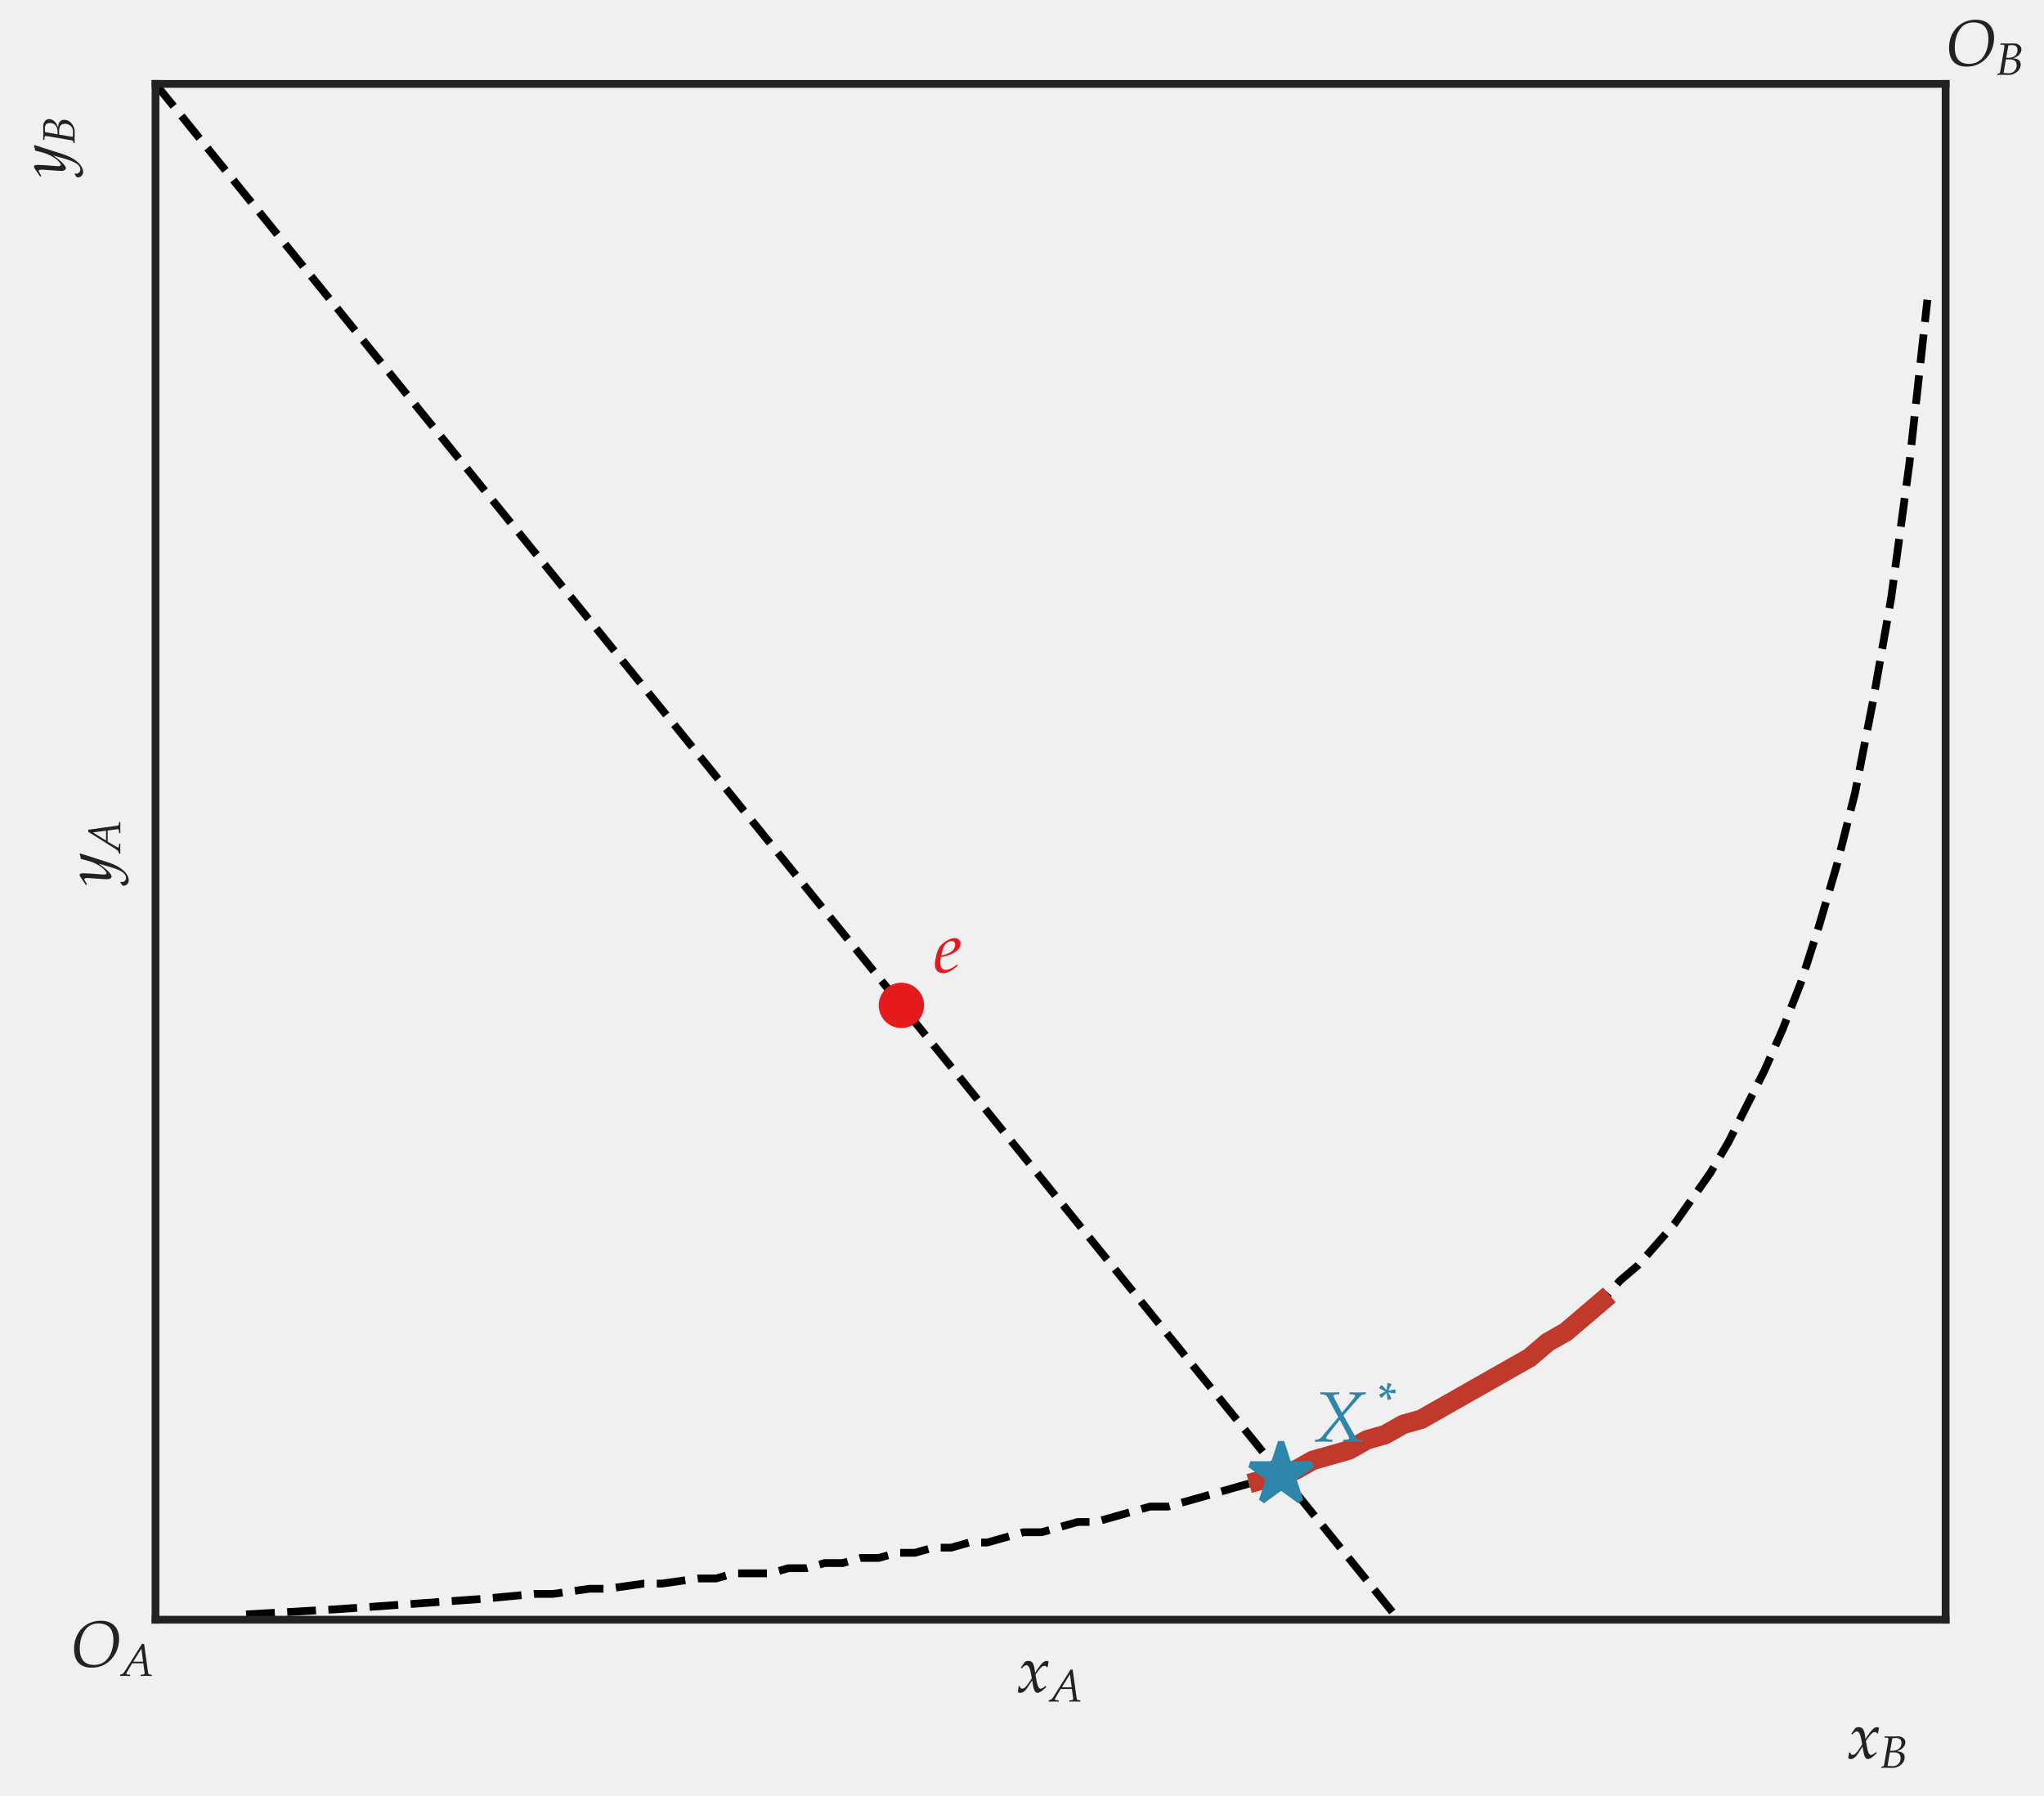
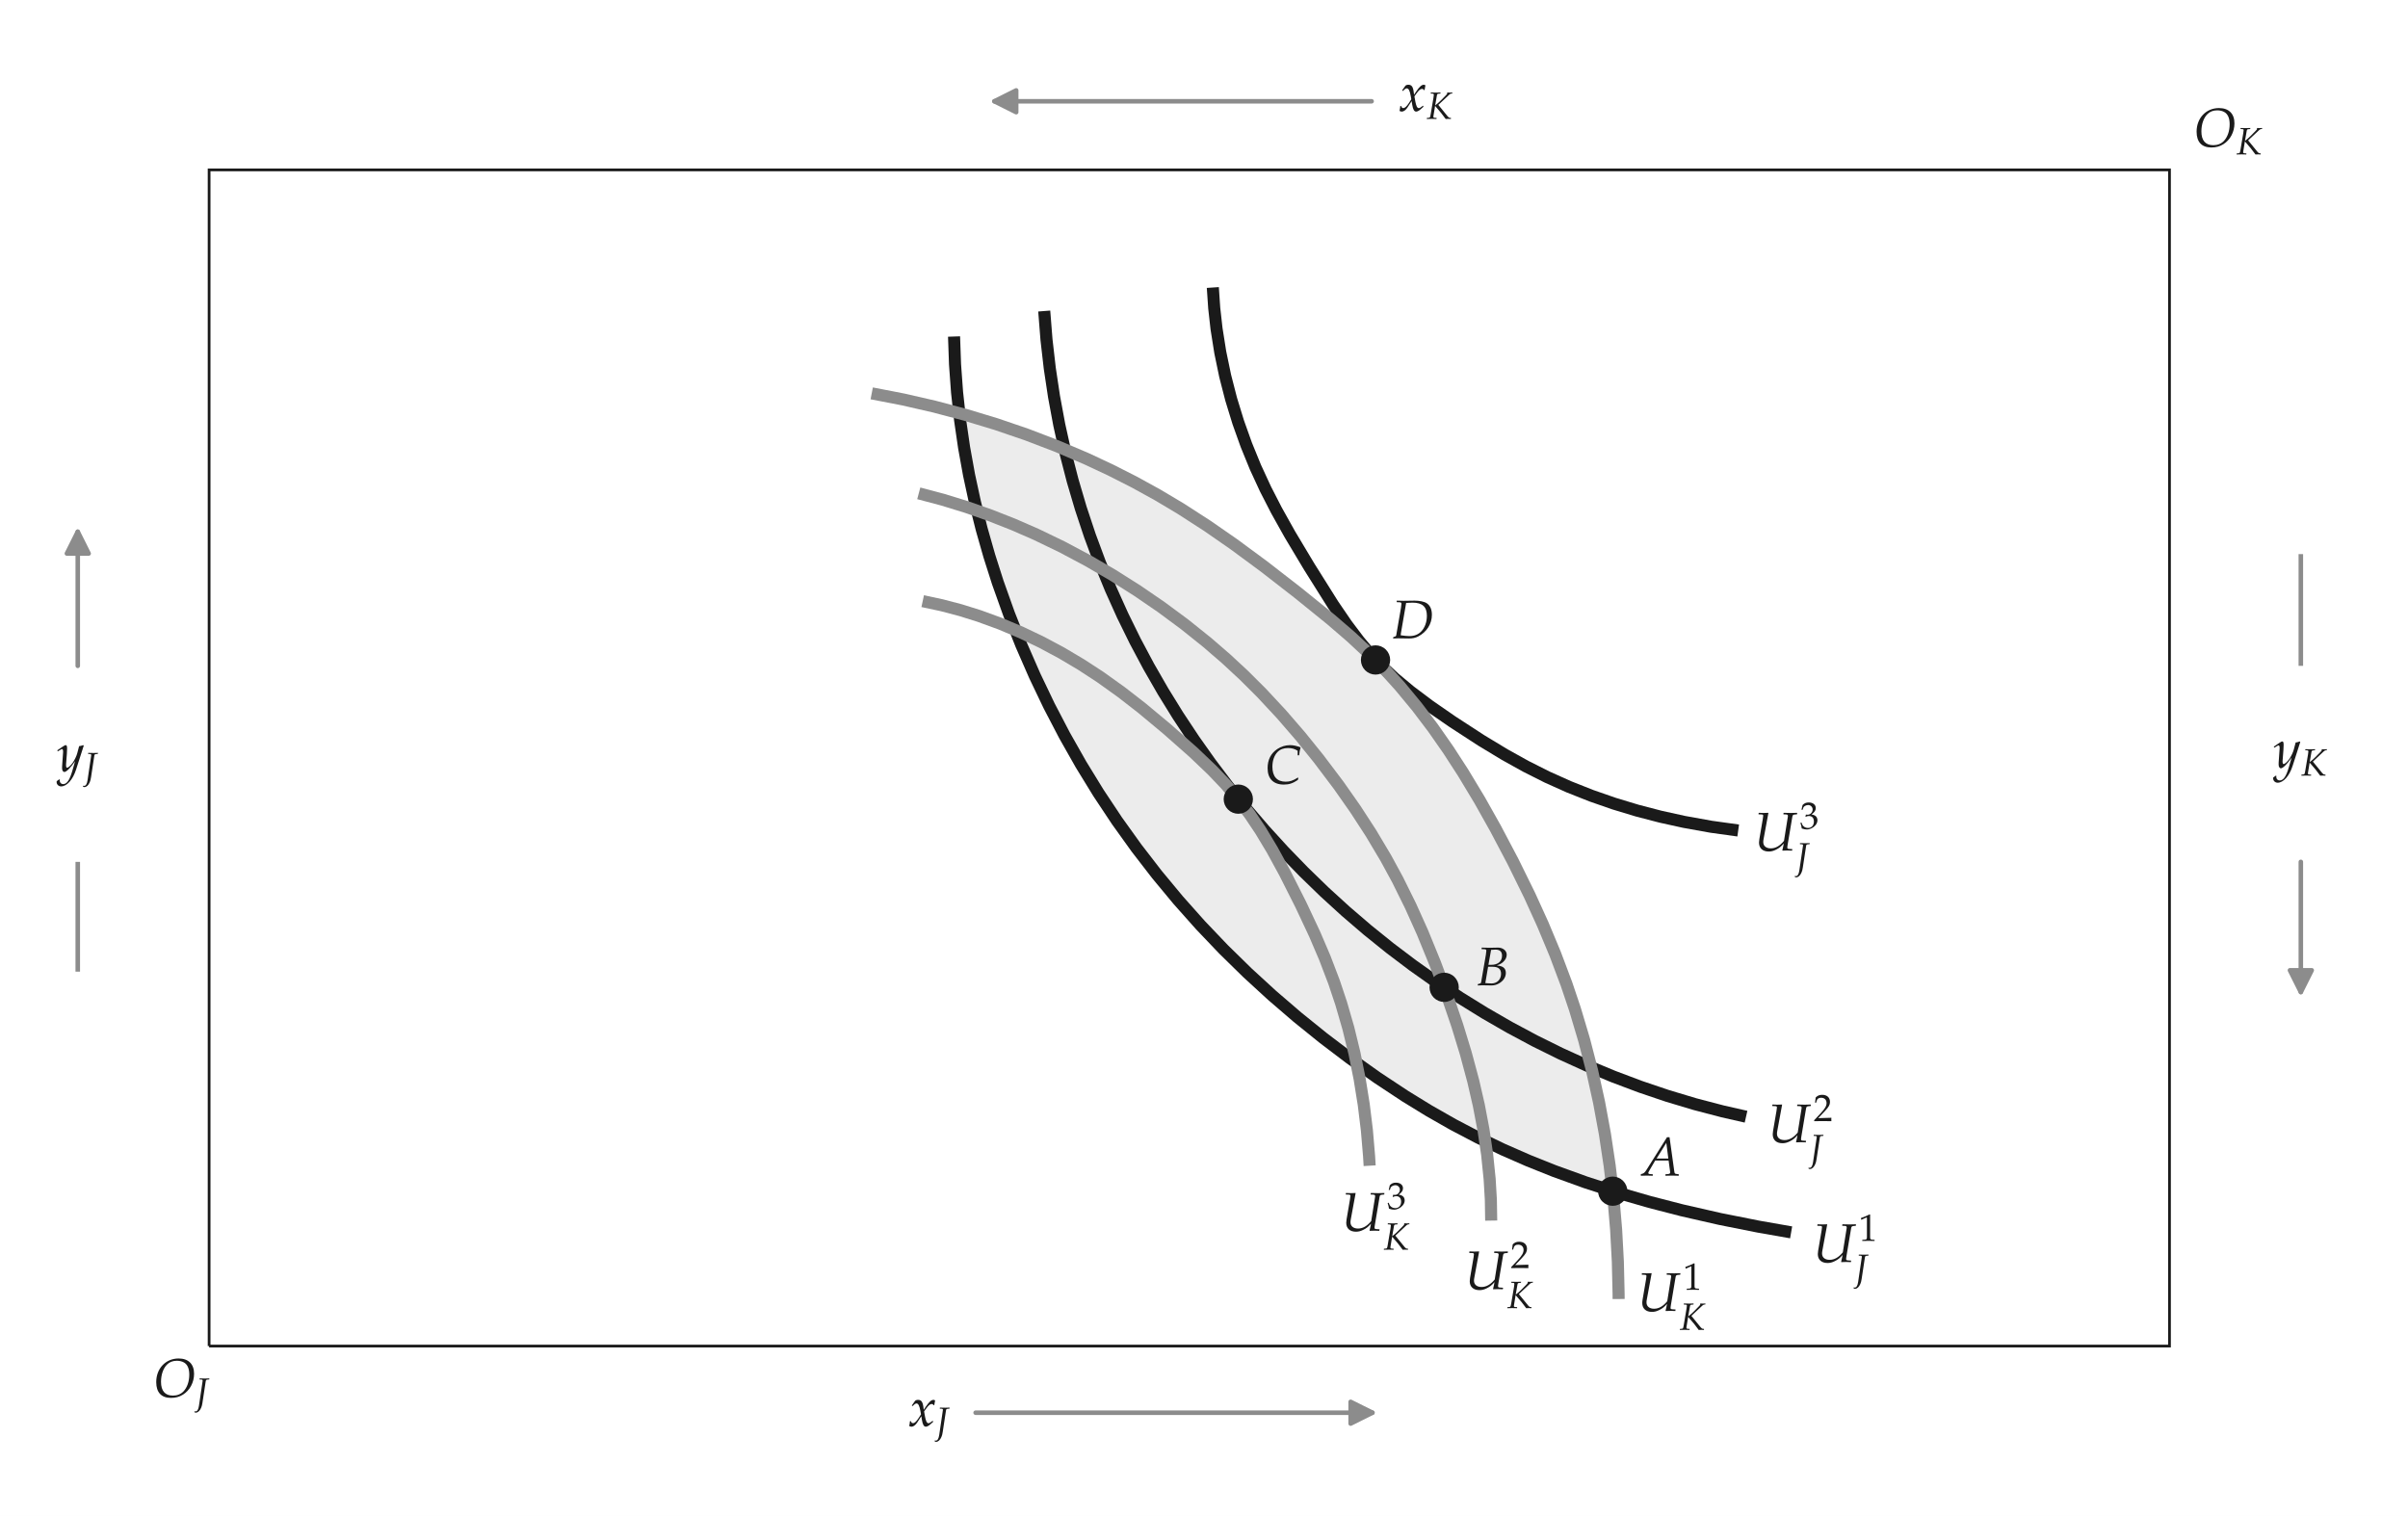
- <svg xmlns="http://www.w3.org/2000/svg" xmlns:xlink="http://www.w3.org/1999/xlink" width="315.388pt" height="277.126pt" viewBox="0 0 315.388 277.126" version="1.1">
+ <svg xmlns="http://www.w3.org/2000/svg" xmlns:xlink="http://www.w3.org/1999/xlink" width="530.64pt" height="334.08pt" viewBox="0 0 530.64 334.08" version="1.1">
  <defs>
    <style type="text/css">*{stroke-linejoin: round; stroke-linecap: butt}</style>
  </defs>
  <g id="figure_1">
    <g id="patch_1">
-       <path d="M 0 277.126  L 315.388 277.126  L 315.388 0  L 0 0  L 0 277.126  z " style="fill: none" />
+       <path d="M 0 334.08  L 530.64 334.08  L 530.64 0  L 0 0  z " style="fill: #ffffff" />
    </g>
    <g id="axes_1">
-       <g id="patch_2">
-         <path d="M 23.998 249.956  L 300.208 249.956  L 300.208 12.95  L 23.998 12.95  L 23.998 249.956  z " style="fill: none" />
-       </g>
-       <g id="matplotlib.axis_1">
-         <g id="text_1">
-           <g style="fill: #222222" transform="translate(156.9534 261.216) scale(0.1 -0.1)">
-             <defs>
-               <path id="TeXGyrePagella-Italic-59" d="M 58 6  C 154 -45 256 -70 333 -70  C 544 -70 794 115 992 416  L 1478 1165  L 1549 723  C 1638 179 1779 -70 2010 -70  C 2150 -70 2355 38 2560 224  L 2874 506  L 2816 627  C 2586 435 2426 339 2323 339  C 2227 339 2144 403 2080 531  C 2022 653 1952 890 1920 1075  L 1805 1722  L 2029 2035  C 2330 2451 2502 2598 2701 2598  C 2803 2598 2880 2547 2912 2451  L 3002 2477  L 3098 3021  C 3021 3066 2963 3085 2906 3085  C 2650 3085 2394 2854 1997 2266  L 1760 1914  L 1722 2221  C 1645 2854 1472 3085 1094 3085  C 928 3085 787 3034 730 2950  L 358 2419  L 467 2355  C 659 2573 787 2662 909 2662  C 1120 2662 1261 2400 1370 1773  L 1440 1376  L 1184 979  C 909 550 691 346 512 346  C 416 346 346 371 333 403  L 262 582  L 134 563  C 134 435 122 352 83 147  C 70 70 64 51 58 6  z " transform="scale(0.015625)" />
-               <path id="TeXGyrePagella-Italic-22" d="M -122 -19  C 115 -6 358 0 595 0  C 826 0 1056 -6 1280 -19  L 1280 160  L 947 179  C 838 186 749 243 749 301  C 749 352 787 435 915 653  L 1568 1773  L 3142 1773  L 3315 493  C 3322 435 3328 384 3328 352  C 3328 250 3232 192 3053 179  L 2771 160  L 2771 -19  C 3034 -6 3290 0 3552 0  C 3814 0 4077 -6 4333 -19  L 4333 160  L 4166 179  C 3866 211 3846 224 3808 512  L 3251 4512  L 2957 4512  L 570 717  C 346 358 224 256 6 205  L -122 173  L -122 -19  z M 1728 2003  L 2874 3846  L 3110 2003  L 1728 2003  z " transform="scale(0.015625)" />
-             </defs>
-             <use xlink:href="#TeXGyrePagella-Italic-59" transform="translate(0 0.796875)" />
-             <use xlink:href="#TeXGyrePagella-Italic-22" transform="translate(49.99995 -13.66406) scale(0.7)" />
-           </g>
-         </g>
-       </g>
-       <g id="matplotlib.axis_2">
-         <g id="text_2">
-           <g style="fill: #222222" transform="translate(17.1884 136.603) rotate(-90) scale(0.1 -0.1)">
-             <defs>
-               <path id="TeXGyrePagella-Italic-5a" d="M -51 -1267  C -51 -1542 186 -1766 474 -1766  C 1152 -1766 1856 -973 2234 211  L 3136 3027  L 3066 3085  C 2880 3014 2733 2976 2592 2963  L 2368 2118  C 2291 1818 2067 1350 1856 1037  C 1632 710 1318 429 1178 429  C 1037 429 1050 736 1056 819  L 1152 2061  C 1165 2259 1178 2502 1178 2682  C 1178 2970 1133 3085 1024 3085  C 941 3085 851 3040 544 2829  L 19 2470  L 90 2355  L 410 2547  C 442 2573 525 2624 570 2624  C 736 2624 710 2298 704 2195  L 595 640  L 589 384  C 582 115 704 -70 864 -70  C 1101 -70 1638 474 2118 1197  L 1805 102  C 1478 -1030 1158 -1498 710 -1498  C 486 -1498 314 -1325 314 -1101  C 314 -1069 320 -1018 326 -960  L 262 -934  L -45 -1152  C -51 -1197 -51 -1235 -51 -1267  z " transform="scale(0.015625)" />
-             </defs>
-             <use xlink:href="#TeXGyrePagella-Italic-5a" transform="translate(0 0.796875)" />
-             <use xlink:href="#TeXGyrePagella-Italic-22" transform="translate(49.99995 -13.66406) scale(0.7)" />
-           </g>
-         </g>
-       </g>
-       <g id="line2d_1">
-         <path d="M 37.97 249.141  L 51.916 248.347  L 63.075 247.555  L 74.234 246.761  L 82.601 245.97  L 85.391 245.97  L 90.97 245.178  L 93.76 245.178  L 99.339 244.384  L 102.129 244.384  L 107.708 243.592  L 110.496 243.592  L 113.286 242.801  L 116.075 242.801  L 118.865 242.801  L 121.655 242.007  L 124.444 242.007  L 127.234 241.215  L 130.024 241.215  L 132.814 240.421  L 135.603 240.421  L 138.393 239.63  L 141.183 239.63  L 143.973 238.838  L 146.76 238.838  L 149.55 238.044  L 152.339 238.044  L 155.129 237.252  L 157.919 236.461  L 160.709 236.461  L 163.498 235.667  L 166.288 234.875  L 169.078 234.875  L 171.867 234.081  L 174.657 233.29  L 177.447 232.498  L 180.234 232.498  L 183.024 231.704  L 185.814 230.913  L 188.603 230.119  L 191.393 229.327  L 194.183 228.535  L 196.973 227.741  L 199.762 226.95  L 202.552 225.364  L 205.342 224.573  L 208.131 223.779  L 210.921 222.195  L 213.711 221.402  L 216.498 219.818  L 219.288 219.024  L 222.078 217.439  L 224.868 215.856  L 227.657 214.27  L 230.447 212.684  L 233.237 211.099  L 236.026 209.516  L 238.816 207.136  L 241.606 205.553  L 244.396 203.176  L 247.185 200.796  L 249.973 197.627  L 252.762 195.25  L 255.552 192.079  L 258.342 188.91  L 261.132 184.948  L 263.921 180.985  L 266.711 176.231  L 269.501 170.682  L 272.29 165.134  L 275.08 158.794  L 277.87 151.663  L 280.66 142.945  L 283.447 133.434  L 286.237 122.34  L 289.026 108.075  L 291.816 92.224  L 294.606 71.618  L 297.396 46.259  " clip-path="url(#p65add2f638)" style="fill: none; stroke-dasharray: 4.44,1.92; stroke-dashoffset: 0; stroke: #000000; stroke-width: 1.2" />
-       </g>
-       <g id="line2d_2">
-         <path d="M 194.183 228.535  L 196.973 227.741  L 199.762 226.95  L 202.552 225.364  L 205.342 224.573  L 208.131 223.779  L 210.921 222.195  L 213.711 221.402  L 216.498 219.818  L 219.288 219.024  L 222.078 217.439  L 224.868 215.856  L 227.657 214.27  L 230.447 212.684  L 233.237 211.099  L 236.026 209.516  L 238.816 207.136  L 241.606 205.553  L 244.396 203.176  L 247.185 200.796  " clip-path="url(#p65add2f638)" style="fill: none; stroke: #c0392b; stroke-width: 3; stroke-linecap: square" />
-       </g>
-       <g id="line2d_3">
-         <path d="M 23.998 12.95  L 215.811 249.956  " clip-path="url(#p65add2f638)" style="fill: none; stroke-dasharray: 4.44,1.92; stroke-dashoffset: 0; stroke: #000000; stroke-width: 1.2" />
-       </g>
-       <g id="patch_3">
-         <path d="M 23.998 249.956  L 23.998 12.95  " style="fill: none; stroke: #222222; stroke-width: 1.2; stroke-linejoin: miter; stroke-linecap: square" />
-       </g>
-       <g id="patch_4">
-         <path d="M 300.208 249.956  L 300.208 12.95  " style="fill: none; stroke: #222222; stroke-width: 1.2; stroke-linejoin: miter; stroke-linecap: square" />
-       </g>
-       <g id="patch_5">
-         <path d="M 23.998 249.956  L 300.208 249.956  " style="fill: none; stroke: #222222; stroke-width: 1.2; stroke-linejoin: miter; stroke-linecap: square" />
-       </g>
-       <g id="patch_6">
-         <path d="M 23.998 12.95  L 300.208 12.95  " style="fill: none; stroke: #222222; stroke-width: 1.2; stroke-linejoin: miter; stroke-linecap: square" />
-       </g>
-       <g id="text_3">
-         <g style="fill: #222222" transform="translate(10.8984 257.216) scale(0.1 -0.1)">
+       <g id="box">
+         <path d="M 46.08 296.64  L 478.08 296.64  L 478.08 37.44  L 46.08 37.44  L 46.08 296.64  " style="fill: none; stroke: #1a1a1a; stroke-width: 0.6; stroke-linejoin: miter" />
+       </g>
+       <g id="lens">
+         <path d="M 210.463 90.787  L 211.6 91.099  L 212.736 91.417  L 213.87 91.743  L 215.002 92.074  L 216.132 92.413  L 217.261 92.758  L 218.388 93.109  L 219.512 93.467  L 220.635 93.832  L 221.755 94.204  L 222.874 94.582  L 223.99 94.967  L 225.103 95.358  L 226.215 95.757  L 227.323 96.162  L 228.43 96.573  L 229.534 96.991  L 230.635 97.416  L 231.733 97.848  L 232.829 98.287  L 233.922 98.732  L 235.012 99.184  L 236.099 99.642  L 237.183 100.108  L 238.264 100.58  L 239.341 101.059  L 240.416 101.544  L 241.487 102.037  L 242.555 102.536  L 243.62 103.042  L 244.681 103.555  L 245.739 104.075  L 246.793 104.601  L 247.843 105.134  L 248.89 105.675  L 249.932 106.221  L 250.971 106.775  L 252.007 107.336  L 253.038 107.903  L 254.065 108.478  L 255.088 109.059  L 256.107 109.647  L 257.122 110.242  L 258.132 110.844  L 259.138 111.453  L 260.14 112.068  L 261.138 112.69  L 262.131 113.319  L 263.121 113.953  L 264.107 114.594  L 265.089 115.24  L 266.067 115.893  L 267.042 116.55  L 268.014 117.214  L 268.982 117.882  L 269.947 118.555  L 270.909 119.233  L 271.868 119.916  L 272.824 120.603  L 273.777 121.294  L 274.728 121.99  L 275.675 122.689  L 276.621 123.393  L 277.564 124.1  L 278.505 124.81  L 279.443 125.523  L 280.38 126.24  L 281.314 126.96  L 282.247 127.682  L 283.177 128.407  L 284.107 129.134  L 285.034 129.863  L 285.96 130.595  L 286.885 131.328  L 287.808 132.063  L 288.73 132.8  L 289.649 133.54  L 290.566 134.283  L 291.48 135.029  L 292.39 135.779  L 293.296 136.533  L 294.198 137.291  L 295.096 138.054  L 295.988 138.823  L 296.874 139.597  L 297.755 140.377  L 298.629 141.164  L 299.496 141.958  L 300.356 142.758  L 301.208 143.567  L 302.052 144.383  L 302.888 145.207  L 303.714 146.041  L 304.532 146.883  L 305.34 147.733  L 306.14 148.592  L 306.931 149.46  L 307.714 150.335  L 308.488 151.218  L 309.254 152.109  L 310.012 153.007  L 310.762 153.912  L 311.504 154.825  L 312.238 155.744  L 312.964 156.671  L 313.683 157.604  L 314.395 158.543  L 315.099 159.489  L 315.796 160.44  L 316.486 161.398  L 317.169 162.361  L 317.845 163.33  L 318.514 164.304  L 319.177 165.284  L 319.833 166.268  L 320.483 167.257  L 321.127 168.251  L 321.765 169.249  L 322.396 170.252  L 323.022 171.259  L 323.642 172.269  L 324.257 173.284  L 324.866 174.302  L 325.469 175.323  L 326.068 176.348  L 326.661 177.376  L 327.249 178.406  L 327.833 179.439  L 328.411 180.475  L 328.985 181.513  L 329.555 182.554  L 330.12 183.596  L 330.68 184.64  L 331.237 185.686  L 331.79 186.733  L 332.338 187.782  L 332.882 188.832  L 333.422 189.884  L 333.957 190.938  L 334.488 191.993  L 335.014 193.05  L 335.535 194.109  L 336.052 195.17  L 336.563 196.232  L 337.069 197.297  L 337.57 198.363  L 338.066 199.431  L 338.556 200.502  L 339.041 201.574  L 339.521 202.649  L 339.994 203.726  L 340.462 204.805  L 340.923 205.886  L 341.379 206.969  L 341.829 208.055  L 342.272 209.144  L 342.709 210.234  L 343.139 211.328  L 343.563 212.423  L 343.981 213.522  L 344.391 214.623  L 344.795 215.726  L 345.191 216.833  L 345.581 217.942  L 345.963 219.053  L 346.338 220.168  L 346.706 221.285  L 347.068 222.405  L 347.421 223.527  L 347.768 224.652  L 348.108 225.779  L 348.441 226.908  L 348.767 228.04  L 349.086 229.174  L 349.398 230.31  L 349.704 231.448  L 350.002 232.589  L 350.293 233.731  L 350.578 234.875  L 350.856 236.021  L 351.127 237.169  L 351.391 238.319  L 351.649 239.471  L 351.9 240.624  L 352.144 241.779  L 352.381 242.935  L 352.612 244.093  L 352.836 245.252  L 353.054 246.412  L 353.265 247.574  L 353.469 248.737  L 353.667 249.902  L 353.858 251.067  L 354.043 252.234  L 354.222 253.401  L 354.394 254.57  L 354.559 255.739  L 354.719 256.909  L 354.872 258.08  L 355.018 259.252  L 355.158 260.424  L 355.292 261.598  L 355.42 262.771  L 355.277 262.476  L 354.104 262.107  L 352.933 261.732  L 351.764 261.351  L 350.598 260.963  L 349.433 260.569  L 348.272 260.168  L 347.112 259.76  L 345.956 259.346  L 344.802 258.925  L 343.65 258.498  L 342.502 258.063  L 341.356 257.622  L 340.213 257.173  L 339.074 256.717  L 337.937 256.255  L 336.804 255.785  L 335.673 255.307  L 334.546 254.823  L 333.423 254.33  L 332.303 253.831  L 331.186 253.324  L 330.073 252.809  L 328.964 252.286  L 327.859 251.756  L 326.757 251.218  L 325.659 250.672  L 324.566 250.118  L 323.476 249.556  L 322.39 248.986  L 321.308 248.408  L 320.23 247.823  L 319.157 247.23  L 318.087 246.63  L 317.021 246.023  L 315.959 245.408  L 314.901 244.786  L 313.847 244.158  L 312.797 243.522  L 311.75 242.88  L 310.708 242.231  L 309.67 241.575  L 308.635 240.913  L 307.604 240.245  L 306.578 239.571  L 305.555 238.89  L 304.536 238.204  L 303.521 237.511  L 302.509 236.813  L 301.502 236.11  L 300.498 235.4  L 299.498 234.685  L 298.502 233.965  L 297.51 233.24  L 296.522 232.51  L 295.537 231.774  L 294.556 231.034  L 293.579 230.289  L 292.606 229.539  L 291.637 228.784  L 290.671 228.025  L 289.71 227.261  L 288.752 226.492  L 287.798 225.718  L 286.849 224.939  L 285.904 224.156  L 284.962 223.368  L 284.025 222.574  L 283.092 221.777  L 282.164 220.974  L 281.24 220.166  L 280.32 219.354  L 279.404 218.537  L 278.493 217.715  L 277.587 216.888  L 276.685 216.056  L 275.787 215.219  L 274.894 214.378  L 274.006 213.531  L 273.123 212.68  L 272.244 211.824  L 271.37 210.963  L 270.5 210.097  L 269.636 209.226  L 268.777 208.35  L 267.922 207.469  L 267.073 206.584  L 266.228 205.693  L 265.389 204.798  L 264.554 203.897  L 263.725 202.992  L 262.901 202.082  L 262.082 201.168  L 261.268 200.248  L 260.46 199.324  L 259.657 198.395  L 258.86 197.462  L 258.067 196.524  L 257.281 195.581  L 256.499 194.634  L 255.723 193.682  L 254.953 192.725  L 254.189 191.765  L 253.43 190.799  L 252.676 189.83  L 251.929 188.856  L 251.187 187.877  L 250.451 186.894  L 249.72 185.907  L 248.996 184.916  L 248.278 183.92  L 247.565 182.92  L 246.858 181.916  L 246.158 180.908  L 245.463 179.896  L 244.775 178.879  L 244.093 177.859  L 243.417 176.834  L 242.747 175.805  L 242.083 174.773  L 241.425 173.736  L 240.774 172.696  L 240.128 171.652  L 239.489 170.604  L 238.856 169.552  L 238.23 168.496  L 237.609 167.437  L 236.995 166.374  L 236.387 165.308  L 235.785 164.238  L 235.189 163.165  L 234.6 162.088  L 234.017 161.007  L 233.44 159.923  L 232.87 158.836  L 232.305 157.746  L 231.747 156.652  L 231.195 155.555  L 230.65 154.455  L 230.111 153.352  L 229.578 152.245  L 229.051 151.136  L 228.531 150.024  L 228.017 148.908  L 227.509 147.79  L 227.007 146.668  L 226.512 145.544  L 226.024 144.417  L 225.541 143.287  L 225.066 142.155  L 224.596 141.02  L 224.133 139.882  L 223.677 138.741  L 223.228 137.598  L 222.785 136.452  L 222.349 135.304  L 221.919 134.153  L 221.497 133  L 221.081 131.844  L 220.673 130.686  L 220.271 129.525  L 219.876 128.362  L 219.489 127.197  L 219.109 126.03  L 218.736 124.86  L 218.37 123.688  L 218.011 122.514  L 217.66 121.338  L 217.316 120.159  L 216.98 118.979  L 216.651 117.797  L 216.33 116.612  L 216.016 115.426  L 215.71 114.237  L 215.412 113.047  L 215.122 111.855  L 214.839 110.661  L 214.564 109.465  L 214.297 108.268  L 214.038 107.069  L 213.787 105.868  L 213.544 104.665  L 213.31 103.461  L 213.083 102.255  L 212.865 101.048  L 212.654 99.839  L 212.453 98.628  L 212.259 97.416  L 212.074 96.203  L 211.898 94.989  L 211.729 93.772  L 211.57 92.555  L 211.419 91.337  z " clip-path="url(#p0a93e46ef9)" style="fill: #ececec; stroke: #333333; stroke-width: 1.5; stroke-linejoin: miter" />
+       </g>
+       <g id="label.U_J^1">
+         <g style="fill: #1a1a1a" transform="translate(399.42 278.184) scale(0.12 -0.12)">
+           <defs>
+             <path id="TeXGyrePagella-Italic-36" d="M 563 4250  L 896 4237  C 1062 4230 1114 4198 1114 4090  C 1114 4026 1094 3866 1069 3718  L 659 1318  C 634 1178 621 1030 621 928  C 621 269 1050 -122 1766 -122  C 2054 -122 2310 -58 2618 96  C 3002 288 3200 442 3533 826  C 3482 531 3443 365 3360 13  L 3392 -19  C 3584 -6 3770 0 3962 0  C 4147 0 4326 -6 4506 -19  L 4538 160  L 4154 186  C 4006 198 3949 237 3949 320  C 3949 422 3949 435 3987 678  L 4531 3923  C 4570 4166 4614 4211 4858 4230  L 5088 4250  L 5107 4429  C 4864 4416 4627 4410 4384 4410  C 4090 4410 3795 4416 3507 4429  L 3488 4250  L 3795 4237  C 3987 4230 4038 4154 4013 3981  L 3558 1133  C 3072 538 2566 250 2010 250  C 1459 250 1120 531 1120 992  C 1120 1107 1126 1178 1165 1376  L 1728 4429  C 1536 4416 1350 4410 1158 4410  C 966 4410 774 4416 582 4429  L 563 4250  z " transform="scale(0.015625)" />
+             <path id="TeXGyrePagella-Regular-12" d="M 384 3827  L 429 3552  L 493 3552  L 1318 3923  L 1338 3930  C 1376 3930 1389 3872 1389 3718  L 1389 614  C 1389 282 1318 211 973 192  L 614 173  L 614 -19  C 966 -6 1318 0 1670 0  C 2003 0 2342 -6 2675 -19  L 2675 173  L 2342 192  C 1990 211 1926 282 1926 614  L 1926 4410  L 1837 4442  C 1421 4224 966 4032 384 3827  z " transform="scale(0.015625)" />
+             <path id="TeXGyrePagella-Italic-2b" d="M -224 -1088  L -205 -1254  C -134 -1299 -58 -1318 19 -1318  C 365 -1318 698 -1018 915 -499  C 1018 -256 1075 -51 1133 346  L 1677 3923  C 1715 4166 1760 4211 2003 4230  L 2272 4250  L 2291 4429  C 2048 4416 1805 4410 1562 4410  C 1261 4410 960 4416 659 4429  L 640 4250  L 941 4237  C 1094 4230 1165 4179 1165 4064  C 1165 4032 1165 4013 1158 3981  L 550 -134  C 454 -794 262 -1114 -38 -1114  C -115 -1114 -173 -1107 -224 -1088  z " transform="scale(0.015625)" />
+           </defs>
+           <use xlink:href="#TeXGyrePagella-Italic-36" transform="translate(0 0.645312)" />
+           <use xlink:href="#TeXGyrePagella-Regular-12" transform="translate(84.67651 39.41562) scale(0.7)" />
+           <use xlink:href="#TeXGyrePagella-Italic-2b" transform="translate(77.79993 -34.23438) scale(0.7)" />
+         </g>
+       </g>
+       <g id="label.U_J^2">
+         <g style="fill: #1a1a1a" transform="translate(389.484 251.832) scale(0.12 -0.12)">
+           <defs>
+             <path id="TeXGyrePagella-Regular-13" d="M 102 -19  C 576 -6 1056 0 1530 0  C 2016 0 2509 -6 2995 -19  C 2982 115 2982 179 2982 269  C 2982 352 2982 416 2995 557  L 781 493  L 1946 1728  C 2566 2387 2758 2739 2758 3219  C 2758 3955 2259 4410 1446 4410  C 986 4410 672 4282 358 3962  L 250 3091  L 435 3091  L 518 3386  C 621 3757 851 3917 1280 3917  C 1830 3917 2182 3571 2182 3027  C 2182 2547 1914 2074 1190 1306  L 102 147  L 102 -19  z " transform="scale(0.015625)" />
+           </defs>
+           <use xlink:href="#TeXGyrePagella-Italic-36" transform="translate(0 0.995312)" />
+           <use xlink:href="#TeXGyrePagella-Regular-13" transform="translate(84.67651 39.76562) scale(0.7)" />
+           <use xlink:href="#TeXGyrePagella-Italic-2b" transform="translate(77.79993 -33.88437) scale(0.7)" />
+         </g>
+       </g>
+       <g id="label.U_J^3">
+         <g style="fill: #1a1a1a" transform="translate(386.46 187.524) scale(0.12 -0.12)">
+           <defs>
+             <path id="TeXGyrePagella-Regular-14" d="M 96 979  C 230 589 282 358 320 38  C 659 -77 941 -128 1178 -128  C 1690 -128 2278 160 2630 589  C 2848 851 2957 1133 2957 1434  C 2957 1741 2829 2010 2598 2170  C 2438 2285 2291 2336 1971 2394  C 2483 2790 2675 3085 2675 3462  C 2675 4032 2202 4410 1491 4410  C 1056 4410 768 4288 461 3981  L 275 3187  L 474 3187  L 589 3546  C 659 3763 1062 3981 1395 3981  C 1811 3981 2150 3642 2150 3238  C 2150 2758 1773 2355 1318 2355  C 1267 2355 1018 2374 1018 2374  L 941 2035  L 986 1997  C 1229 2106 1350 2138 1523 2138  C 2054 2138 2362 1798 2362 1216  C 2362 563 1971 134 1376 134  C 1082 134 819 230 627 410  C 474 550 390 698 269 1043  L 96 979  z " transform="scale(0.015625)" />
+           </defs>
+           <use xlink:href="#TeXGyrePagella-Italic-36" transform="translate(0 0.803125)" />
+           <use xlink:href="#TeXGyrePagella-Regular-14" transform="translate(84.67651 40.76562) scale(0.7)" />
+           <use xlink:href="#TeXGyrePagella-Italic-2b" transform="translate(77.79993 -34.07656) scale(0.7)" />
+         </g>
+       </g>
+       <g id="label.U_K^1">
+         <g style="fill: #1a1a1a" transform="translate(360.732 288.96) scale(0.12 -0.12)">
+           <defs>
+             <path id="TeXGyrePagella-Italic-2c" d="M 83 -19  C 365 -6 646 0 928 0  C 1190 0 1453 -6 1715 -19  L 1734 160  L 1421 179  C 1248 192 1190 237 1190 365  C 1190 403 1197 474 1203 499  L 1478 2176  C 2438 1082 2586 896 3258 -19  C 3405 -6 3552 0 3699 0  C 3846 0 3994 -6 4134 -19  L 4134 173  L 4006 173  C 3859 173 3731 250 3597 416  L 2022 2349  L 3891 4096  C 3994 4192 4128 4256 4237 4256  L 4371 4256  L 4371 4429  C 4224 4416 4083 4410 3936 4410  C 3789 4410 3648 4416 3507 4429  L 3507 4243  C 3507 4192 3443 4109 3264 3930  L 2445 3098  C 2163 2810 1901 2579 1491 2259  L 1779 3923  C 1824 4166 1869 4211 2106 4230  L 2374 4250  L 2394 4429  C 2150 4416 1907 4410 1664 4410  C 1363 4410 1062 4416 762 4429  L 742 4250  L 1043 4237  C 1197 4230 1267 4179 1267 4064  C 1267 3974 1248 3789 1210 3578  L 742 800  C 640 211 627 198 371 179  L 109 160  L 83 -19  z " transform="scale(0.015625)" />
+           </defs>
+           <use xlink:href="#TeXGyrePagella-Italic-36" transform="translate(0 0.645312)" />
+           <use xlink:href="#TeXGyrePagella-Regular-12" transform="translate(84.67651 39.41562) scale(0.7)" />
+           <use xlink:href="#TeXGyrePagella-Italic-2c" transform="translate(77.79993 -34.23438) scale(0.7)" />
+         </g>
+       </g>
+       <g id="label.U_K^2">
+         <g style="fill: #1a1a1a" transform="translate(322.716 284.208) scale(0.12 -0.12)">
+           <use xlink:href="#TeXGyrePagella-Italic-36" transform="translate(0 0.995312)" />
+           <use xlink:href="#TeXGyrePagella-Regular-13" transform="translate(84.67651 39.76562) scale(0.7)" />
+           <use xlink:href="#TeXGyrePagella-Italic-2c" transform="translate(77.79993 -33.88437) scale(0.7)" />
+         </g>
+       </g>
+       <g id="label.U_K^3">
+         <g style="fill: #1a1a1a" transform="translate(295.5 271.308) scale(0.12 -0.12)">
+           <use xlink:href="#TeXGyrePagella-Italic-36" transform="translate(0 0.803125)" />
+           <use xlink:href="#TeXGyrePagella-Regular-14" transform="translate(84.67651 40.76562) scale(0.7)" />
+           <use xlink:href="#TeXGyrePagella-Italic-2c" transform="translate(77.79993 -34.07656) scale(0.7)" />
+         </g>
+       </g>
+       <g id="origin.j">
+         <g style="fill: #1a1a1a" transform="translate(33.792 307.896) scale(0.12 -0.12)">
          <defs>
            <path id="TeXGyrePagella-Italic-30" d="M 339 1741  C 339 531 941 -115 2067 -115  C 2611 -115 3066 6 3482 269  C 4288 768 4787 1709 4787 2720  C 4787 3859 4122 4518 2970 4518  C 1453 4518 339 3347 339 1741  z M 902 1773  C 902 2605 1158 3354 1600 3795  C 1901 4102 2285 4250 2771 4250  C 3078 4250 3392 4173 3603 4045  C 4019 3802 4224 3322 4224 2618  C 4224 1811 3968 1088 3533 640  C 3219 320 2803 154 2304 154  C 1382 154 902 704 902 1773  z " transform="scale(0.015625)" />
          </defs>
          <use xlink:href="#TeXGyrePagella-Italic-30" transform="translate(0 0.40625)" />
-           <use xlink:href="#TeXGyrePagella-Italic-22" transform="translate(77.79993 -14.05469) scale(0.7)" />
-         </g>
-       </g>
-       <g id="text_4">
-         <g style="fill: #222222" transform="translate(300.2084 10.14) scale(0.1 -0.1)">
+           <use xlink:href="#TeXGyrePagella-Italic-2b" transform="translate(77.79993 -14.05469) scale(0.7)" />
+         </g>
+       </g>
+       <g id="origin.k">
+         <g style="fill: #1a1a1a" transform="translate(483.42 32.334) scale(0.12 -0.12)">
+           <use xlink:href="#TeXGyrePagella-Italic-30" transform="translate(0 0.40625)" />
+           <use xlink:href="#TeXGyrePagella-Italic-2c" transform="translate(77.79993 -14.05469) scale(0.7)" />
+         </g>
+       </g>
+       <g id="side.bottom">
+         <path d="M 214.992 311.328  Q 259.272 311.328 302.434 311.328  " style="fill: none; stroke: #8c8c8c; stroke-linecap: round" />
+         <path d="M 297.634 308.928  L 302.434 311.328  L 297.634 313.728  z " style="fill: #8c8c8c; stroke: #8c8c8c; stroke-linecap: round" />
+       </g>
+       <g id="name.bottom">
+         <g style="fill: #1a1a1a" transform="translate(200.256 314.376) scale(0.12 -0.12)">
+           <defs>
+             <path id="TeXGyrePagella-Italic-59" d="M 58 6  C 154 -45 256 -70 333 -70  C 544 -70 794 115 992 416  L 1478 1165  L 1549 723  C 1638 179 1779 -70 2010 -70  C 2150 -70 2355 38 2560 224  L 2874 506  L 2816 627  C 2586 435 2426 339 2323 339  C 2227 339 2144 403 2080 531  C 2022 653 1952 890 1920 1075  L 1805 1722  L 2029 2035  C 2330 2451 2502 2598 2701 2598  C 2803 2598 2880 2547 2912 2451  L 3002 2477  L 3098 3021  C 3021 3066 2963 3085 2906 3085  C 2650 3085 2394 2854 1997 2266  L 1760 1914  L 1722 2221  C 1645 2854 1472 3085 1094 3085  C 928 3085 787 3034 730 2950  L 358 2419  L 467 2355  C 659 2573 787 2662 909 2662  C 1120 2662 1261 2400 1370 1773  L 1440 1376  L 1184 979  C 909 550 691 346 512 346  C 416 346 346 371 333 403  L 262 582  L 134 563  C 134 435 122 352 83 147  C 70 70 64 51 58 6  z " transform="scale(0.015625)" />
+           </defs>
+           <use xlink:href="#TeXGyrePagella-Italic-59" transform="translate(0 0.796875)" />
+           <use xlink:href="#TeXGyrePagella-Italic-2b" transform="translate(49.99995 -13.66406) scale(0.7)" />
+         </g>
+       </g>
+       <g id="side.top">
+         <path d="M 302.256 22.32  Q 260.136 22.32 219.134 22.32  " style="fill: none; stroke: #8c8c8c; stroke-linecap: round" />
+         <path d="M 223.934 24.72  L 219.134 22.32  L 223.934 19.92  z " style="fill: #8c8c8c; stroke: #8c8c8c; stroke-linecap: round" />
+       </g>
+       <g id="name.top">
+         <g style="fill: #1a1a1a" transform="translate(308.304 24.558) scale(0.12 -0.12)">
+           <use xlink:href="#TeXGyrePagella-Italic-59" transform="translate(0 0.796875)" />
+           <use xlink:href="#TeXGyrePagella-Italic-2c" transform="translate(49.99995 -13.66406) scale(0.7)" />
+         </g>
+       </g>
+       <g id="side.left.line">
+         <path d="M 17.136 214.128  L 17.136 189.936  " style="fill: none; stroke: #8c8c8c; stroke-linejoin: miter" />
+       </g>
+       <g id="side.left">
+         <path d="M 17.136 146.736  Q 17.136 131.4 17.136 117.182  " style="fill: none; stroke: #8c8c8c; stroke-linecap: round" />
+         <path d="M 14.736 121.982  L 17.136 117.182  L 19.536 121.982  z " style="fill: #8c8c8c; stroke: #8c8c8c; stroke-linecap: round" />
+       </g>
+       <g id="name.left">
+         <g style="fill: #1a1a1a" transform="translate(12.576 170.088) scale(0.12 -0.12)">
+           <defs>
+             <path id="TeXGyrePagella-Italic-5a" d="M -51 -1267  C -51 -1542 186 -1766 474 -1766  C 1152 -1766 1856 -973 2234 211  L 3136 3027  L 3066 3085  C 2880 3014 2733 2976 2592 2963  L 2368 2118  C 2291 1818 2067 1350 1856 1037  C 1632 710 1318 429 1178 429  C 1037 429 1050 736 1056 819  L 1152 2061  C 1165 2259 1178 2502 1178 2682  C 1178 2970 1133 3085 1024 3085  C 941 3085 851 3040 544 2829  L 19 2470  L 90 2355  L 410 2547  C 442 2573 525 2624 570 2624  C 736 2624 710 2298 704 2195  L 595 640  L 589 384  C 582 115 704 -70 864 -70  C 1101 -70 1638 474 2118 1197  L 1805 102  C 1478 -1030 1158 -1498 710 -1498  C 486 -1498 314 -1325 314 -1101  C 314 -1069 320 -1018 326 -960  L 262 -934  L -45 -1152  C -51 -1197 -51 -1235 -51 -1267  z " transform="scale(0.015625)" />
+           </defs>
+           <use xlink:href="#TeXGyrePagella-Italic-5a" transform="translate(0 0.796875)" />
+           <use xlink:href="#TeXGyrePagella-Italic-2b" transform="translate(49.99995 -13.66406) scale(0.7)" />
+         </g>
+       </g>
+       <g id="side.right.line">
+         <path d="M 507.024 146.736  L 507.024 122.112  " style="fill: none; stroke: #8c8c8c; stroke-linejoin: miter" />
+       </g>
+       <g id="side.right">
+         <path d="M 507.024 189.936  Q 507.024 204.84 507.024 218.626  " style="fill: none; stroke: #8c8c8c; stroke-linecap: round" />
+         <path d="M 509.424 213.826  L 507.024 218.626  L 504.624 213.826  z " style="fill: #8c8c8c; stroke: #8c8c8c; stroke-linecap: round" />
+       </g>
+       <g id="name.right">
+         <g style="fill: #1a1a1a" transform="translate(501.024 169.278) scale(0.12 -0.12)">
+           <use xlink:href="#TeXGyrePagella-Italic-5a" transform="translate(0 0.796875)" />
+           <use xlink:href="#TeXGyrePagella-Italic-2c" transform="translate(49.99995 -13.66406) scale(0.7)" />
+         </g>
+       </g>
+       <g id="j1">
+         <path d="M 210.24 74.16  L 210.457 80.317  L 210.903 86.45  L 211.57 92.555  L 212.453 98.628  L 213.544 104.665  L 214.839 110.661  L 216.33 116.612  L 218.011 122.514  L 219.876 128.362  L 222.349 135.304  L 225.066 142.155  L 228.017 148.908  L 231.195 155.555  L 234.6 162.088  L 238.23 168.496  L 242.083 174.773  L 246.158 180.908  L 250.451 186.894  L 254.953 192.725  L 259.657 198.395  L 264.554 203.897  L 269.636 209.226  L 274.894 214.378  L 280.32 219.354  L 285.904 224.156  L 291.637 228.784  L 297.51 233.24  L 303.521 237.511  L 309.67 241.575  L 314.901 244.786  L 320.23 247.823  L 325.659 250.672  L 331.186 253.324  L 336.804 255.785  L 342.502 258.063  L 349.433 260.569  L 356.453 262.839  L 363.543 264.889  L 370.689 266.732  L 379.074 268.644  L 387.488 270.318  L 394.704 271.584  L 394.704 271.584  " clip-path="url(#p0a93e46ef9)" style="fill: none; stroke: #1a1a1a; stroke-width: 2.66; stroke-linejoin: miter" />
+       </g>
+       <g id="j2">
+         <path d="M 230.112 68.544  L 230.611 74.856  L 231.332 81.146  L 232.272 87.405  L 233.428 93.628  L 234.798 99.808  L 236.38 105.936  L 238.17 112.008  L 240.166 118.015  L 242.365 123.95  L 244.765 129.807  L 247.363 135.579  L 250.152 141.261  L 253.126 146.849  L 256.279 152.336  L 259.605 157.719  L 263.097 162.993  L 266.752 168.155  L 270.566 173.201  L 274.535 178.129  L 278.657 182.936  L 282.925 187.615  L 287.335 192.162  L 291.881 196.572  L 296.559 200.839  L 301.362 204.959  L 306.288 208.928  L 311.332 212.742  L 316.493 216.399  L 321.767 219.897  L 327.151 223.231  L 332.638 226.396  L 338.224 229.385  L 343.903 232.194  L 349.669 234.816  L 355.518 237.246  L 361.443 239.478  L 367.439 241.506  L 373.501 243.325  L 379.624 244.928  L 384.768 246.096  L 384.768 246.096  " clip-path="url(#p0a93e46ef9)" style="fill: none; stroke: #1a1a1a; stroke-width: 2.66; stroke-linejoin: miter" />
+       </g>
+       <g id="j3">
+         <path d="M 267.264 63.36  L 267.573 67.892  L 268.078 72.409  L 268.906 77.648  L 269.985 82.843  L 271.306 87.984  L 272.864 93.058  L 274.649 98.054  L 276.653 102.96  L 278.87 107.765  L 281.283 112.467  L 284.232 117.743  L 288.515 124.895  L 293.777 133.273  L 296.776 137.661  L 299.51 141.279  L 301.939 144.157  L 304.533 146.881  L 307.289 149.451  L 310.774 152.359  L 315.025 155.555  L 320.037 159.021  L 326.405 163.162  L 331.587 166.294  L 336.208 168.864  L 340.927 171.242  L 345.755 173.407  L 350.682 175.358  L 355.693 177.101  L 360.776 178.639  L 365.916 179.978  L 371.1 181.121  L 377.061 182.194  L 383.04 183.024  L 383.04 183.024  " clip-path="url(#p0a93e46ef9)" style="fill: none; stroke: #1a1a1a; stroke-width: 2.66; stroke-linejoin: miter" />
+       </g>
+       <g id="k1">
+         <path d="M 192.096 86.688  L 199.014 88.029  L 205.898 89.605  L 212.736 91.417  L 219.512 93.467  L 226.215 95.757  L 232.829 98.287  L 239.341 101.059  L 244.681 103.555  L 249.932 106.221  L 255.088 109.059  L 260.14 112.068  L 266.067 115.893  L 271.868 119.916  L 278.505 124.81  L 285.96 130.595  L 293.296 136.533  L 297.755 140.377  L 302.052 144.383  L 305.34 147.733  L 308.488 151.218  L 312.238 155.744  L 315.796 160.44  L 319.177 165.284  L 322.396 170.252  L 326.068 176.348  L 329.555 182.554  L 333.422 189.884  L 337.069 197.297  L 339.994 203.726  L 342.709 210.234  L 345.191 216.833  L 347.068 222.405  L 349.086 229.174  L 350.856 236.021  L 352.381 242.935  L 353.667 249.902  L 354.719 256.909  L 355.541 263.945  L 356.139 270.997  L 356.517 278.053  L 356.681 285.099  L 356.688 286.272  L 356.688 286.272  " clip-path="url(#p0a93e46ef9)" style="fill: none; stroke: #8c8c8c; stroke-width: 2.66; stroke-linejoin: miter" />
+       </g>
+       <g id="k2">
+         <path d="M 202.464 108.72  L 207.772 110.129  L 213.011 111.744  L 218.178 113.557  L 223.271 115.56  L 228.286 117.747  L 234.037 120.52  L 239.676 123.521  L 245.199 126.737  L 250.601 130.156  L 255.877 133.768  L 261.018 137.57  L 266.006 141.564  L 270.149 145.142  L 274.161 148.864  L 278.034 152.728  L 282.385 157.402  L 286.564 162.236  L 290.581 167.21  L 294.984 173.044  L 298.656 178.278  L 302.135 183.635  L 305.4 189.12  L 308.011 193.924  L 310.84 199.644  L 313.459 205.469  L 316.224 212.232  L 318.78 219.082  L 321.138 226  L 323.007 232.11  L 324.661 238.272  L 325.884 243.597  L 326.905 248.963  L 327.706 254.369  L 328.265 259.817  L 328.533 264.39  L 328.608 268.992  L 328.608 268.992  " clip-path="url(#p0a93e46ef9)" style="fill: none; stroke: #8c8c8c; stroke-width: 2.66; stroke-linejoin: miter" />
+       </g>
+       <g id="k3">
+         <path d="M 203.328 132.48  L 207.526 133.378  L 211.672 134.469  L 215.762 135.747  L 220.456 137.46  L 225.061 139.403  L 229.571 141.561  L 233.977 143.923  L 238.275 146.474  L 242.457 149.203  L 247.092 152.519  L 251.594 156.015  L 257.083 160.581  L 262.987 165.79  L 267.126 169.738  L 270.076 172.833  L 272.849 176.074  L 275.415 179.479  L 277.792 183.029  L 280.367 187.316  L 283.112 192.348  L 286.663 199.382  L 289.697 205.844  L 291.938 211.082  L 293.97 216.403  L 295.551 221.134  L 297.137 226.617  L 298.49 232.169  L 299.616 237.774  L 300.523 243.418  L 301.214 249.087  L 301.696 254.767  L 301.824 256.896  L 301.824 256.896  " clip-path="url(#p0a93e46ef9)" style="fill: none; stroke: #8c8c8c; stroke-width: 2.66; stroke-linejoin: miter" />
+       </g>
+       <g id="dot.A">
+         <defs>
+           <path id="m525318e54e" d="M 0 3.225  C 0.855 3.225 1.676 2.885 2.28 2.28  C 2.885 1.676 3.225 0.855 3.225 0  C 3.225 -0.855 2.885 -1.676 2.28 -2.28  C 1.676 -2.885 0.855 -3.225 0 -3.225  C -0.855 -3.225 -1.676 -2.885 -2.28 -2.28  C -2.885 -1.676 -3.225 -0.855 -3.225 0  C -3.225 0.855 -2.885 1.676 -2.28 2.28  C -1.676 2.885 -0.855 3.225 0 3.225  z " />
+         </defs>
+         <g>
+           <use xlink:href="#m525318e54e" x="355.392" y="262.512" style="fill: #1a1a1a" />
+         </g>
+       </g>
+       <g id="letter.A">
+         <g style="fill: #1a1a1a" transform="translate(361.812 259.134) scale(0.12 -0.12)">
+           <defs>
+             <path id="TeXGyrePagella-Italic-22" d="M -122 -19  C 115 -6 358 0 595 0  C 826 0 1056 -6 1280 -19  L 1280 160  L 947 179  C 838 186 749 243 749 301  C 749 352 787 435 915 653  L 1568 1773  L 3142 1773  L 3315 493  C 3322 435 3328 384 3328 352  C 3328 250 3232 192 3053 179  L 2771 160  L 2771 -19  C 3034 -6 3290 0 3552 0  C 3814 0 4077 -6 4333 -19  L 4333 160  L 4166 179  C 3866 211 3846 224 3808 512  L 3251 4512  L 2957 4512  L 570 717  C 346 358 224 256 6 205  L -122 173  L -122 -19  z M 1728 2003  L 2874 3846  L 3110 2003  L 1728 2003  z " transform="scale(0.015625)" />
+           </defs>
+           <use xlink:href="#TeXGyrePagella-Italic-22" transform="translate(0 0.5)" />
+         </g>
+       </g>
+       <g id="dot.B">
+         <g>
+           <use xlink:href="#m525318e54e" x="318.24" y="217.584" style="fill: #1a1a1a" />
+         </g>
+       </g>
+       <g id="letter.B">
+         <g style="fill: #1a1a1a" transform="translate(325.32 217.23) scale(0.12 -0.12)">
          <defs>
            <path id="TeXGyrePagella-Italic-23" d="M 166 -19  C 358 -6 557 0 749 0  C 1094 0 1434 -19 1779 -19  C 2086 -19 2387 51 2688 230  C 3194 531 3475 966 3475 1453  C 3475 1728 3386 1939 3213 2080  C 3046 2214 2854 2272 2413 2336  C 2778 2464 2931 2547 3136 2720  C 3424 2976 3578 3270 3578 3597  C 3578 4122 3059 4429 2566 4429  C 2246 4429 1926 4410 1606 4410  C 1280 4410 960 4416 640 4429  L 621 4250  L 960 4237  C 1114 4230 1184 4179 1184 4064  C 1184 3974 1158 3770 1126 3578  L 570 352  C 550 237 467 192 198 147  L 166 -19  z M 1062 262  L 1389 2176  L 1933 2176  C 2592 2176 2912 1907 2912 1350  C 2912 691 2445 218 1805 218  C 1677 218 1491 224 1280 243  C 1242 250 1165 256 1062 262  z M 1427 2406  L 1741 4160  C 1914 4160 2080 4192 2253 4192  C 2771 4192 3027 3962 3027 3482  C 3027 2810 2554 2406 1760 2406  L 1427 2406  z " transform="scale(0.015625)" />
          </defs>
-           <use xlink:href="#TeXGyrePagella-Italic-30" transform="translate(0 0.40625)" />
-           <use xlink:href="#TeXGyrePagella-Italic-23" transform="translate(77.79993 -14.05469) scale(0.7)" />
-         </g>
-       </g>
-       <g id="text_5">
-         <g style="fill: #222222" transform="translate(285.0842 271.4364) scale(0.1 -0.1)">
-           <use xlink:href="#TeXGyrePagella-Italic-59" transform="translate(0 0.796875)" />
-           <use xlink:href="#TeXGyrePagella-Italic-23" transform="translate(49.99995 -13.66406) scale(0.7)" />
-         </g>
-       </g>
-       <g id="text_6">
-         <g style="fill: #222222" transform="translate(10.14 27.29012) rotate(-90) scale(0.1 -0.1)">
-           <use xlink:href="#TeXGyrePagella-Italic-5a" transform="translate(0 0.796875)" />
-           <use xlink:href="#TeXGyrePagella-Italic-23" transform="translate(49.99995 -13.66406) scale(0.7)" />
-         </g>
-       </g>
-       <g id="line2d_4">
-         <defs>
-           <path id="m9a9c461afd" d="M 0 3  C 0.796 3 1.559 2.684 2.121 2.121  C 2.684 1.559 3 0.796 3 0  C 3 -0.796 2.684 -1.559 2.121 -2.121  C 1.559 -2.684 0.796 -3 0 -3  C -0.796 -3 -1.559 -2.684 -2.121 -2.121  C -2.684 -1.559 -3 -0.796 -3 0  C -3 0.796 -2.684 1.559 -2.121 2.121  C -1.559 2.684 -0.796 3 0 3  z " style="stroke: #e41a1c" />
-         </defs>
-         <g clip-path="url(#p65add2f638)">
-           <use xlink:href="#m9a9c461afd" x="139.086" y="155.154" style="fill: #e41a1c; stroke: #e41a1c" />
-         </g>
-       </g>
-       <g id="text_7">
-         <g style="fill: #e41a1c" transform="translate(144.0859 150.1536) scale(0.11 -0.11)">
-           <defs>
-             <path id="TeXGyrePagella-Italic-46" d="M 96 717  C 96 224 378 -70 838 -70  C 1203 -70 1555 109 2150 589  L 2099 710  L 1946 602  C 1606 358 1299 230 1069 230  C 762 230 582 467 582 858  C 582 1024 595 1184 634 1370  L 1158 1498  C 1267 1523 1434 1587 1600 1658  C 2144 1901 2394 2189 2394 2586  C 2394 2886 2182 3085 1856 3085  C 1440 3085 742 2656 486 2246  C 294 1933 96 1165 96 717  z M 666 1517  L 723 1754  C 826 2182 954 2458 1126 2618  C 1248 2733 1453 2816 1613 2816  C 1798 2816 1920 2688 1920 2483  C 1920 2202 1696 1901 1363 1741  C 1184 1658 954 1581 666 1517  z " transform="scale(0.015625)" />
-           </defs>
-           <use xlink:href="#TeXGyrePagella-Italic-46" transform="translate(0 0.796875)" />
-         </g>
-       </g>
-       <g id="line2d_5">
-         <path d="M 197.672 227.543  " clip-path="url(#p65add2f638)" style="fill: none; stroke: #2e86ab; stroke-width: 1.5; stroke-linecap: square" />
-         <defs>
-           <path id="m55df60d8f6" d="M 0 -5  L -1.123 -1.545  L -4.755 -1.545  L -1.816 0.59  L -2.939 4.045  L -0 1.91  L 2.939 4.045  L 1.816 0.59  L 4.755 -1.545  L 1.123 -1.545  z " style="stroke: #2e86ab; stroke-linejoin: bevel" />
-         </defs>
-         <g clip-path="url(#p65add2f638)">
-           <use xlink:href="#m55df60d8f6" x="197.672" y="227.543" style="fill: #2e86ab; stroke: #2e86ab; stroke-linejoin: bevel" />
-         </g>
-       </g>
-       <g id="text_8">
-         <g style="fill: #2e86ab" transform="translate(202.6718 222.543) scale(0.11 -0.11)">
-           <defs>
-             <path id="TeXGyrePagella-Italic-39" d="M 128 -19  C 397 -6 659 0 928 0  C 1184 0 1440 -6 1690 -19  L 1690 160  L 1485 179  C 1242 205 1133 243 1133 320  C 1133 371 1158 429 1197 480  L 2362 1958  L 3123 512  C 3181 397 3213 314 3213 256  C 3213 205 3168 198 3008 186  C 2886 179 2950 186 2662 160  L 2662 -19  C 2950 -6 3238 0 3526 0  C 3814 0 4096 -6 4378 -19  L 4378 160  L 4218 173  C 3955 192 3872 237 3782 390  L 2688 2355  L 4102 3968  C 4288 4186 4352 4224 4518 4237  L 4698 4250  L 4698 4429  C 4454 4416 4211 4410 3968 4410  C 3718 4410 3475 4416 3232 4429  L 3232 4250  L 3443 4237  C 3648 4224 3731 4192 3731 4115  C 3731 4045 3699 3987 3584 3846  L 2554 2592  L 1888 3866  C 1830 3981 1798 4058 1798 4109  C 1798 4186 1882 4224 2074 4237  L 2310 4250  L 2310 4429  C 2029 4416 1741 4410 1459 4410  C 1171 4410 890 4416 608 4429  L 608 4250  L 774 4237  C 1088 4211 1165 4160 1293 3923  L 2227 2195  L 704 390  C 608 275 461 198 307 179  L 128 160  L 128 -19  z " transform="scale(0.015625)" />
-             <path id="TeXGyrePagella-Regular-b" d="M 205 2874  L 448 2541  L 531 2534  L 1146 3162  L 1274 2291  L 1344 2246  L 1734 2374  L 1766 2451  L 1357 3232  L 2227 3085  L 2291 3136  L 2291 3546  L 2227 3603  L 1357 3456  L 1766 4237  L 1734 4314  L 1344 4442  L 1274 4397  L 1146 3526  L 531 4154  L 448 4147  L 205 3814  L 224 3738  L 1011 3341  L 224 2950  L 205 2874  z " transform="scale(0.015625)" />
-           </defs>
-           <use xlink:href="#TeXGyrePagella-Italic-39" transform="translate(0 0.673438)" />
-           <use xlink:href="#TeXGyrePagella-Regular-b" transform="translate(89.96851 34.41562) scale(0.7)" />
+           <use xlink:href="#TeXGyrePagella-Italic-23" transform="translate(0 0.796875)" />
+         </g>
+       </g>
+       <g id="dot.C">
+         <g>
+           <use xlink:href="#m525318e54e" x="272.88" y="176.112" style="fill: #1a1a1a" />
+         </g>
+       </g>
+       <g id="letter.C">
+         <g style="fill: #1a1a1a" transform="translate(278.796 172.734) scale(0.12 -0.12)">
+           <defs>
+             <path id="TeXGyrePagella-Italic-24" d="M 288 1818  C 288 576 966 -115 2195 -115  C 2810 -115 3258 32 3840 429  L 3904 659  L 3840 704  C 3238 333 2906 224 2406 224  C 1395 224 851 838 851 1978  C 851 2694 1069 3322 1459 3718  C 1760 4026 2170 4179 2675 4179  C 3136 4179 3462 4090 3821 3859  L 3821 3322  L 3994 3322  C 4026 3686 4077 3962 4166 4256  C 3674 4442 3315 4518 2918 4518  C 2394 4518 1869 4358 1421 4058  C 672 3552 288 2797 288 1818  z " transform="scale(0.015625)" />
+           </defs>
+           <use xlink:href="#TeXGyrePagella-Italic-24" transform="translate(0 0.40625)" />
+         </g>
+       </g>
+       <g id="dot.D">
+         <g>
+           <use xlink:href="#m525318e54e" x="303.12" y="145.44" style="fill: #1a1a1a" />
+         </g>
+       </g>
+       <g id="letter.D">
+         <g style="fill: #1a1a1a" transform="translate(306.648 140.766) scale(0.12 -0.12)">
+           <defs>
+             <path id="TeXGyrePagella-Italic-25" d="M 179 -19  C 378 -6 576 0 774 0  C 1190 0 1606 -19 2022 -19  C 2483 -19 2797 51 3130 218  C 4128 730 4742 1696 4742 2758  C 4742 3386 4550 3834 4160 4109  C 3866 4320 3251 4429 2714 4429  C 2278 4429 1843 4410 1408 4410  C 1146 4410 883 4416 621 4429  L 602 4250  L 941 4237  C 1094 4230 1165 4179 1165 4064  C 1165 3974 1139 3770 1107 3578  L 550 352  C 525 205 333 179 211 147  L 179 -19  z M 1075 358  C 1075 435 1082 480 1101 595  L 1715 4160  C 1965 4160 2208 4192 2458 4192  C 3622 4192 4154 3706 4154 2656  C 4154 1907 3910 1235 3475 794  C 3130 442 2662 262 2106 262  C 1824 262 1510 294 1075 358  z " transform="scale(0.015625)" />
+           </defs>
+           <use xlink:href="#TeXGyrePagella-Italic-25" transform="translate(0 0.796875)" />
        </g>
      </g>
    </g>
  </g>
  <defs>
-     <clipPath id="p65add2f638">
-       <rect x="23.998" y="12.95" width="276.21" height="237.006" />
+     <clipPath id="p0a93e46ef9">
+       <rect x="2.88" y="2.88" width="524.88" height="328.32" />
    </clipPath>
  </defs>
</svg>
